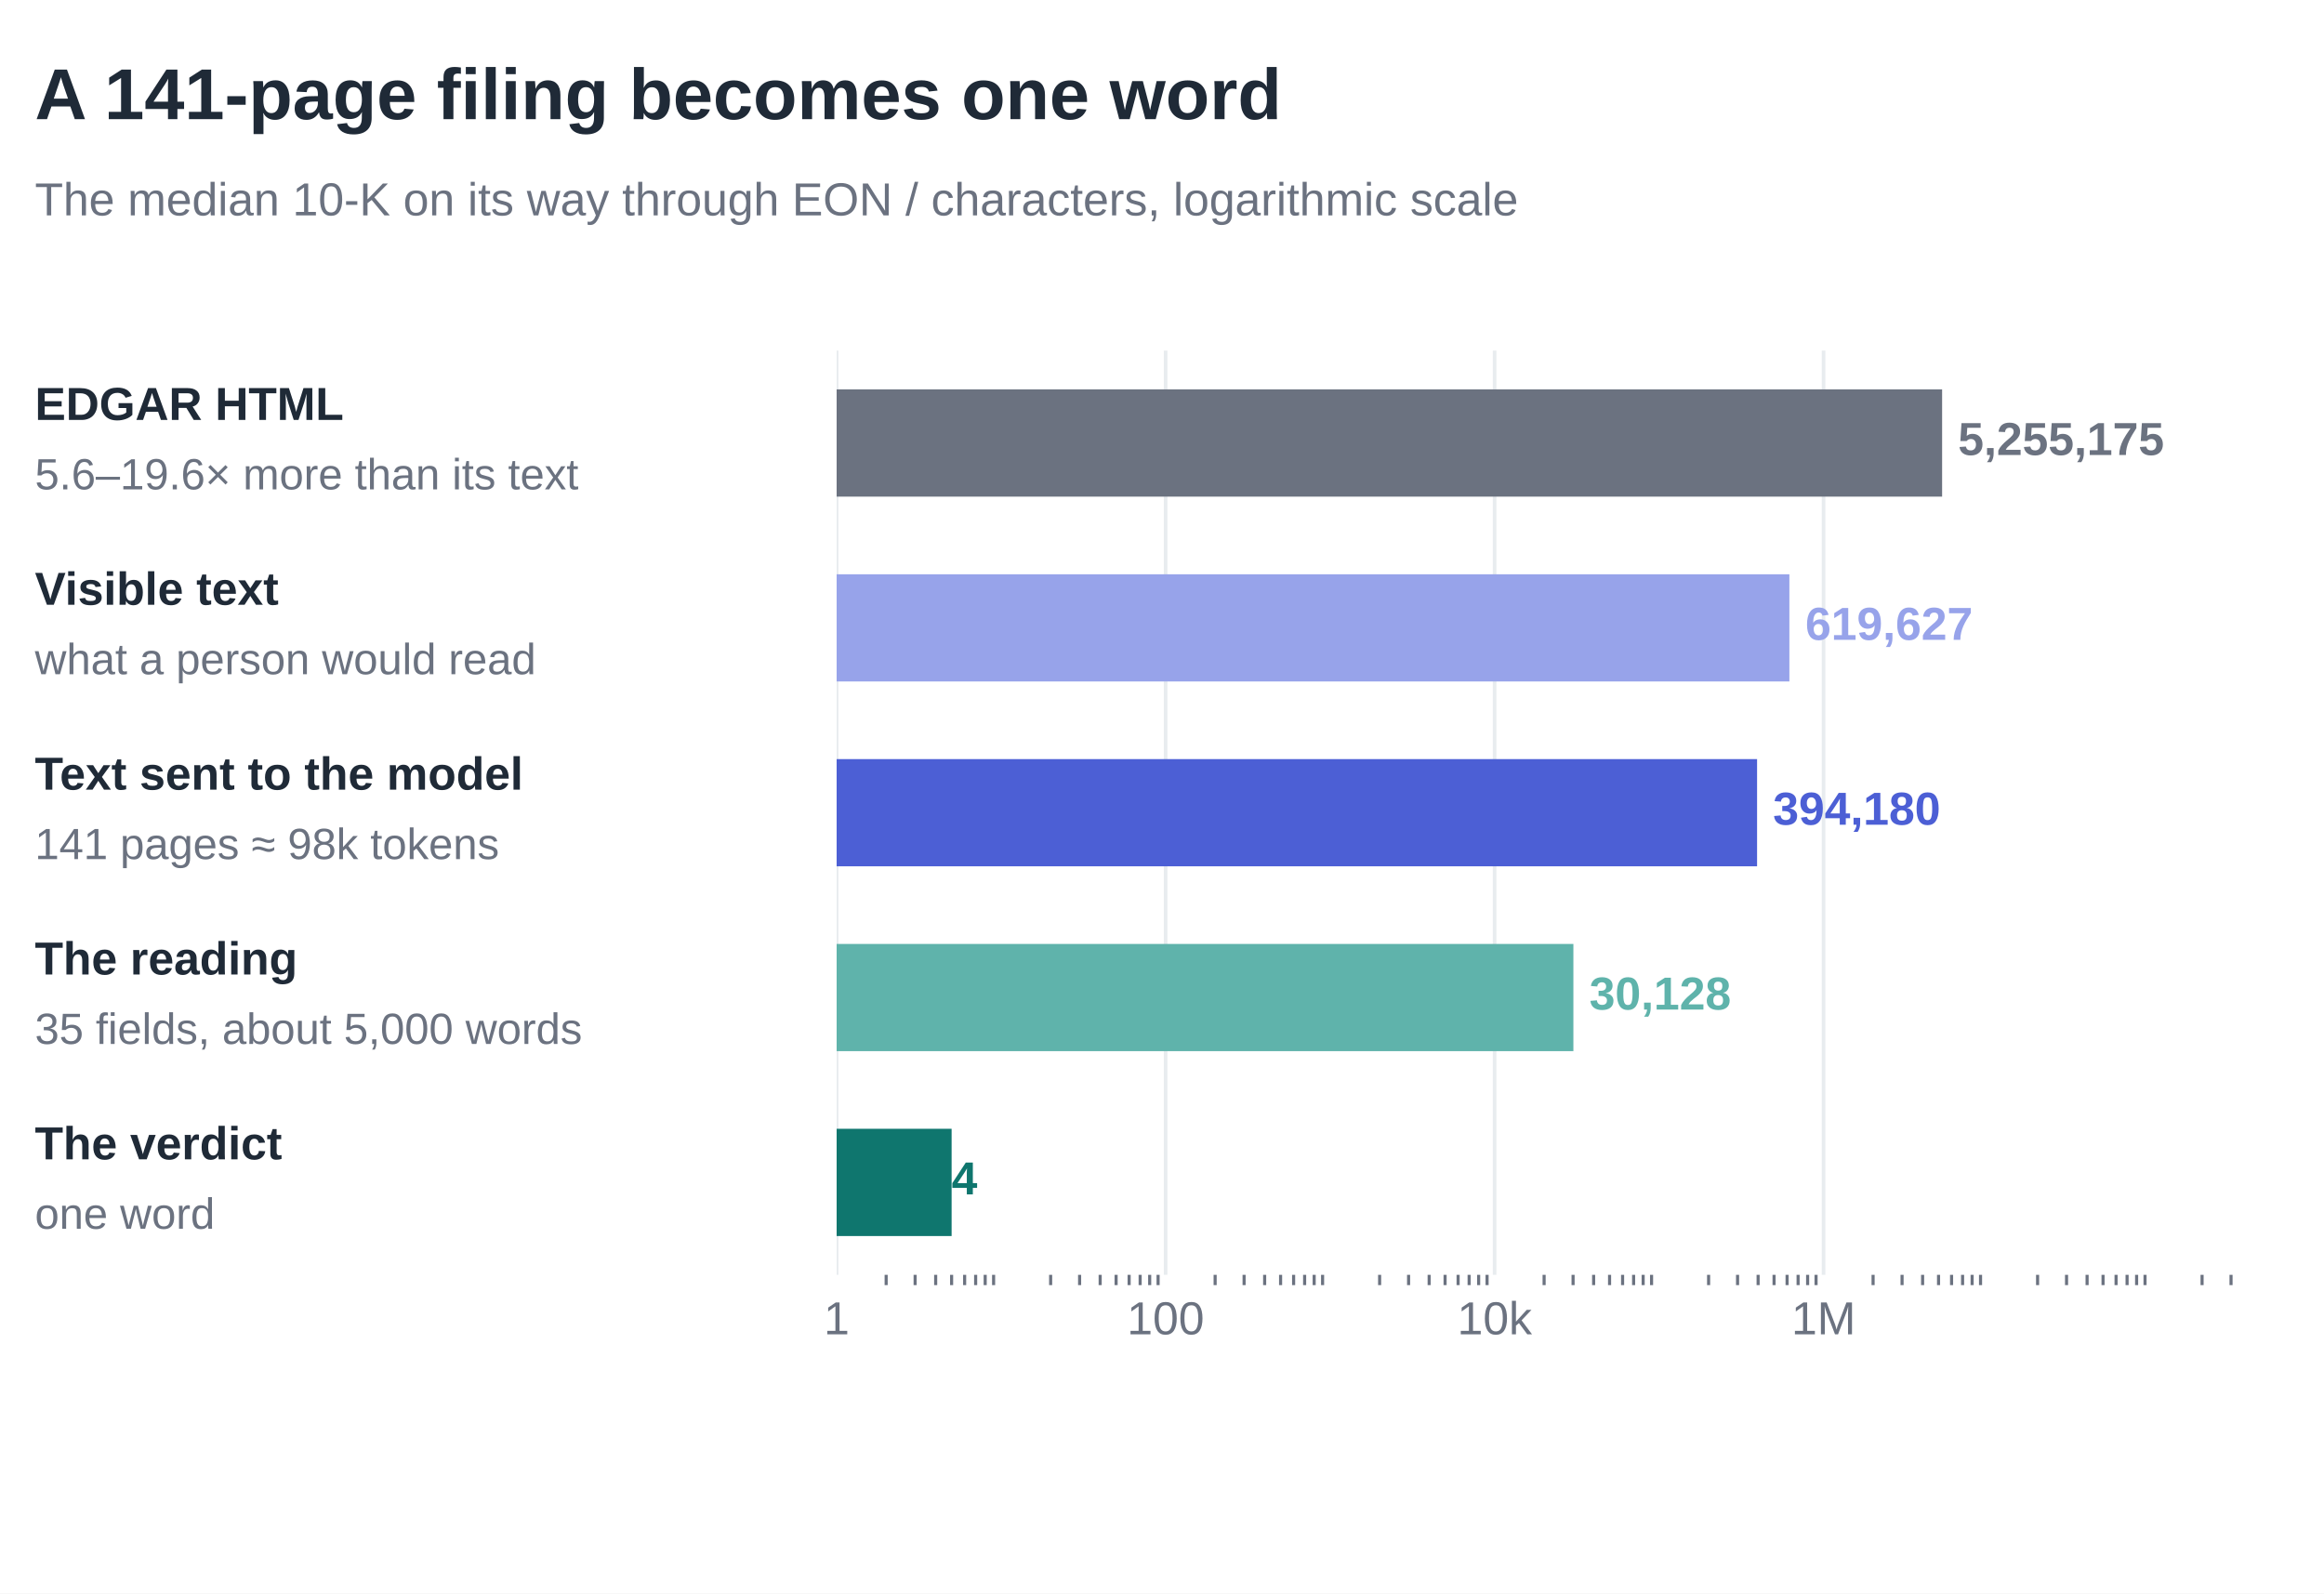
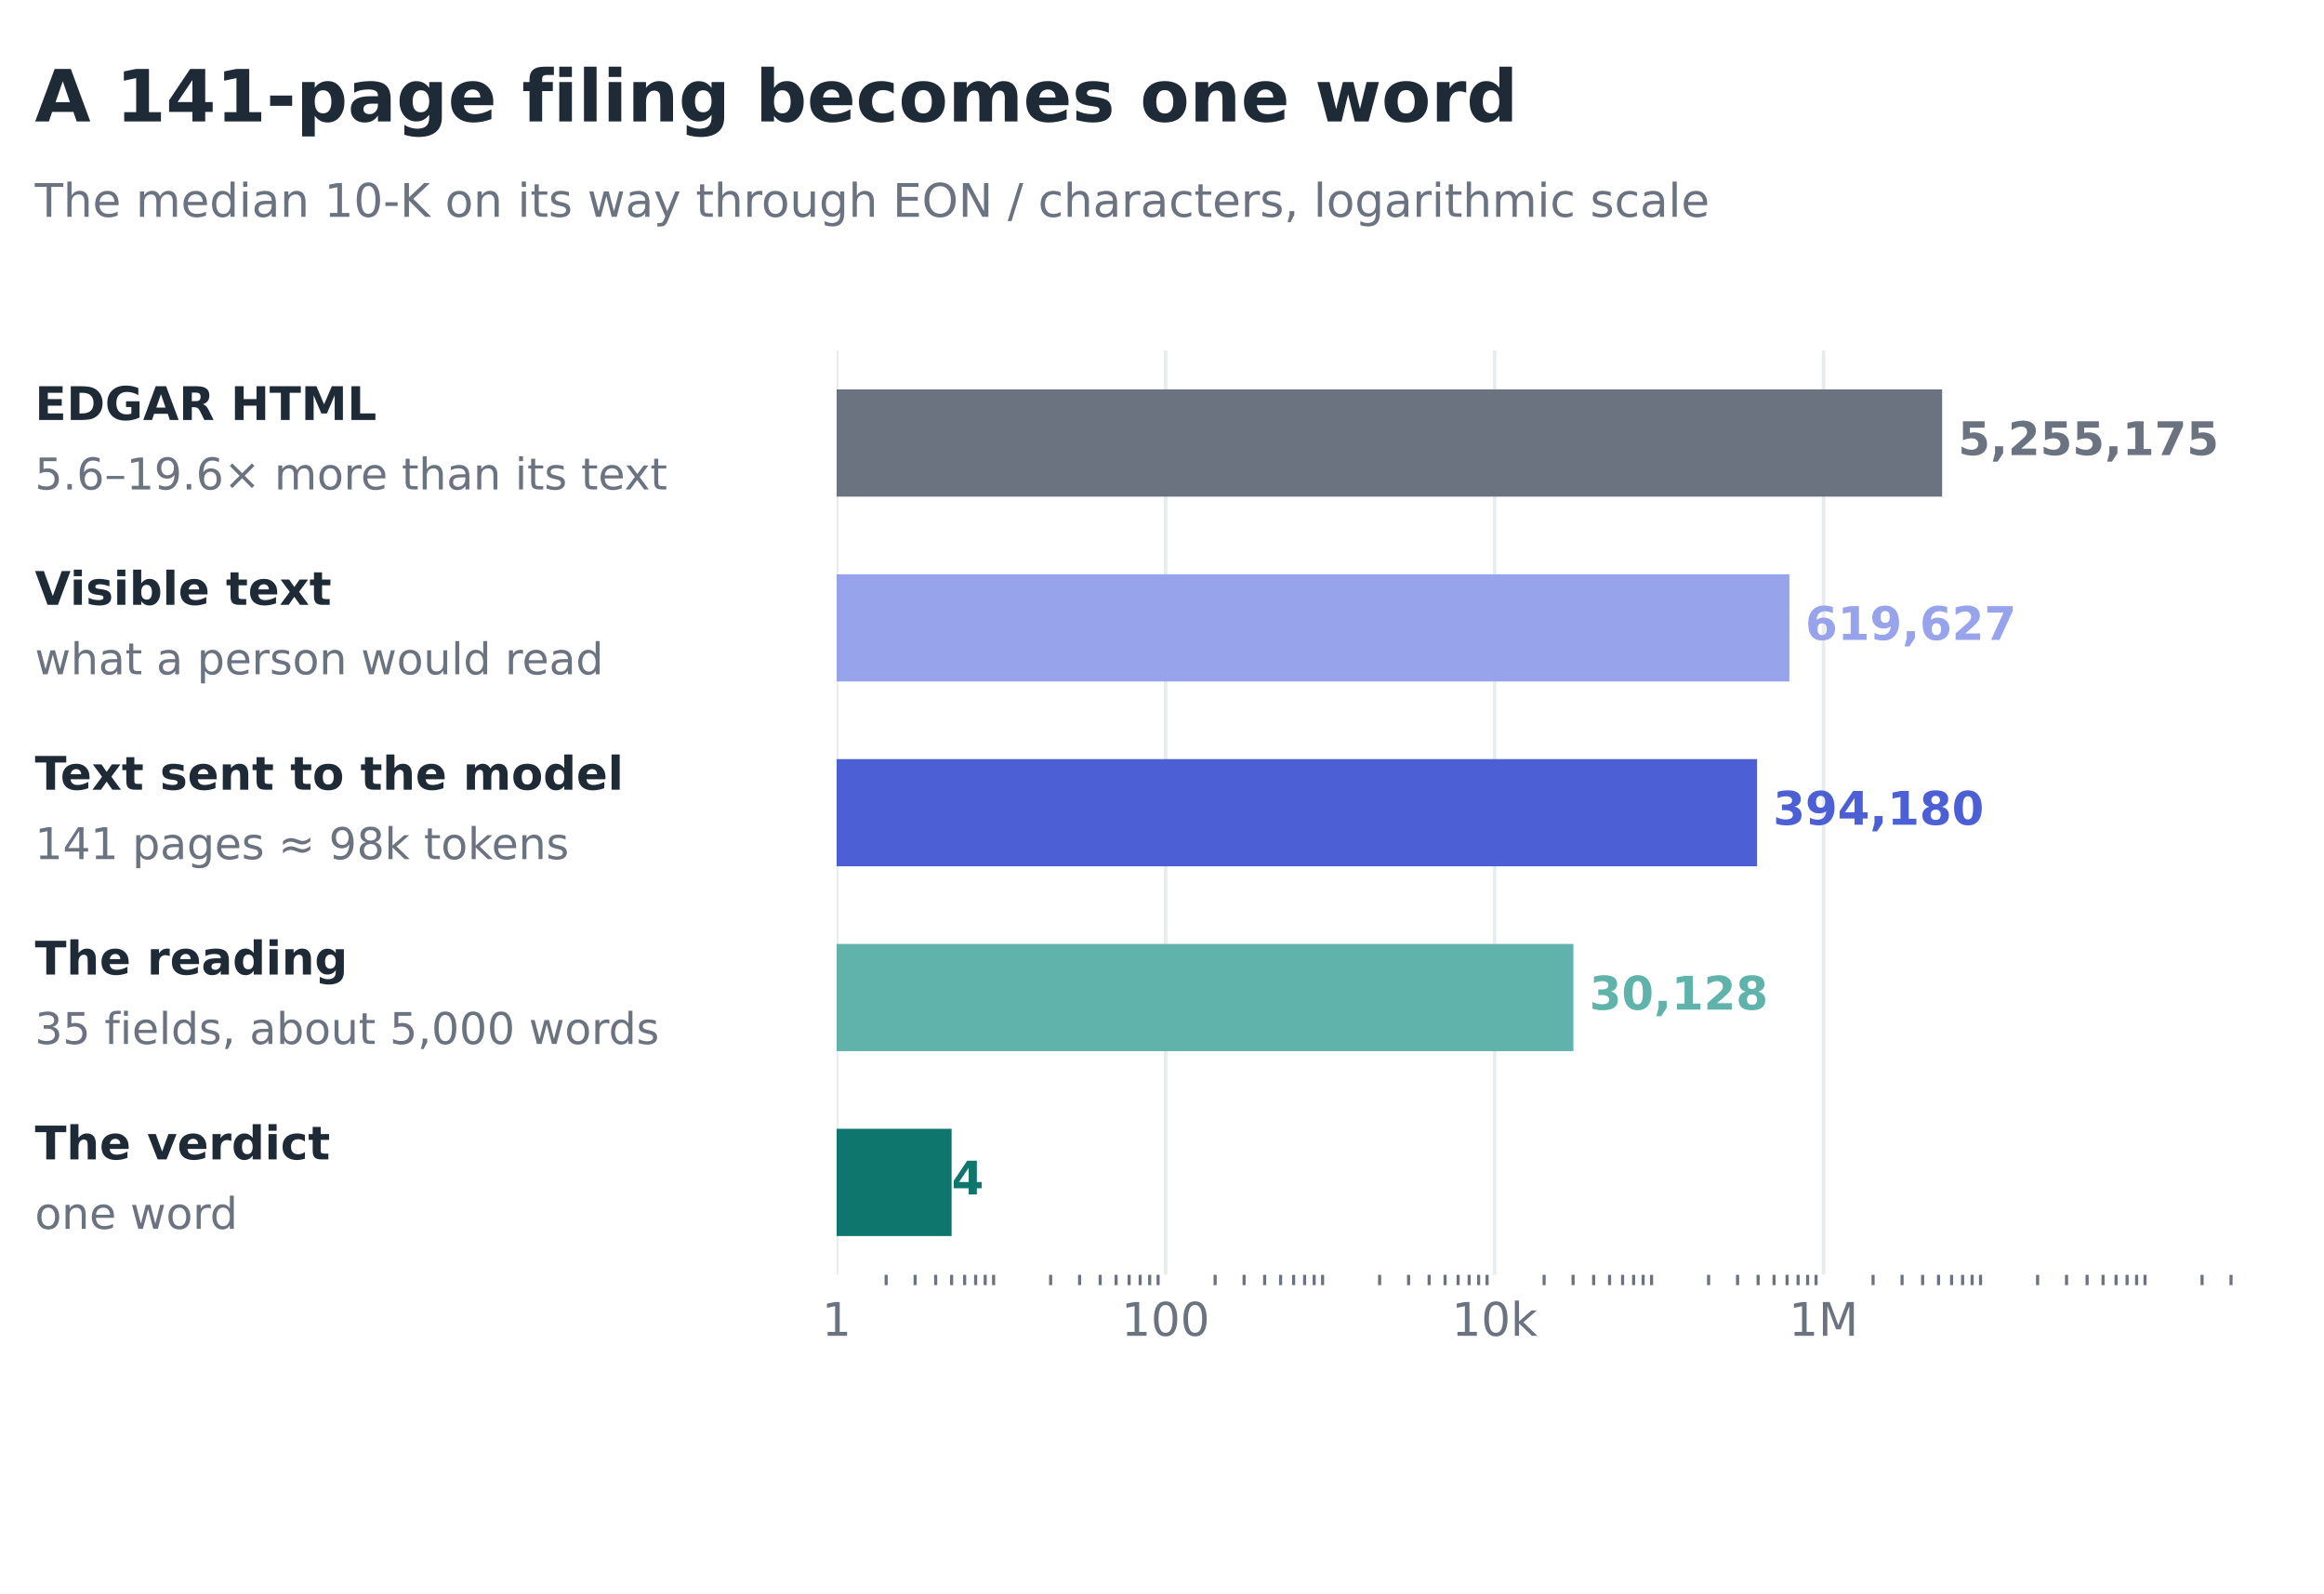
<svg xmlns="http://www.w3.org/2000/svg" xmlns:xlink="http://www.w3.org/1999/xlink" width="451.44pt" height="309.6pt" viewBox="0 0 451.44 309.6" version="1.1">
  <defs>
    <style type="text/css">*{stroke-linejoin: round; stroke-linecap: butt}</style>
  </defs>
  <g id="figure_1">
    <g id="patch_1">
      <path d="M 0 309.6  L 451.44 309.6  L 451.44 0  L 0 0  z " style="fill: #ffffff" />
    </g>
    <g id="axes_1">
      <g id="text_1">
-         <text style="font-weight: 700; font-size: 14px; font-family: 'Arial', 'DejaVu Sans'; text-anchor: start; fill: #1f2a37" x="6.772" y="23.152" transform="rotate(-0 6.7716 23.15238)">A 141-page filing becomes one word</text>
+         <text style="font-weight: 700; font-size: 14px; font-family: 'DejaVu Sans'; text-anchor: start; fill: #1f2a37" x="6.772" y="23.598" transform="rotate(-0 6.7716 23.59781)">A 141-page filing becomes one word</text>
      </g>
      <g id="text_2">
-         <text style="font-size: 9px; font-family: 'Arial', 'DejaVu Sans'; text-anchor: start; fill: #6b7280" x="6.772" y="41.837" transform="rotate(-0 6.7716 41.83734)">The median 10-K on its way through EON  /  characters, logarithmic scale</text>
+         <text style="font-size: 9px; font-family: 'DejaVu Sans'; text-anchor: start; fill: #6b7280" x="6.772" y="42.119" transform="rotate(-0 6.7716 42.11859)">The median 10-K on its way through EON  /  characters, logarithmic scale</text>
      </g>
      <g id="text_3">
-         <text style="font-weight: 700; font-size: 9px; font-family: 'Arial', 'DejaVu Sans'; text-anchor: start; fill: #1f2a37" x="6.772" y="81.587" transform="rotate(-0 6.7716 81.5867)">EDGAR HTML</text>
+         <text style="font-weight: 700; font-size: 9px; font-family: 'DejaVu Sans'; text-anchor: start; fill: #1f2a37" x="6.772" y="81.595" transform="rotate(-0 6.7716 81.59549)">EDGAR HTML</text>
      </g>
      <g id="text_4">
-         <text style="font-size: 8.5px; font-family: 'Arial', 'DejaVu Sans'; text-anchor: start; fill: #6b7280" x="6.772" y="95.08" transform="rotate(-0 6.7716 95.07971)">5.6–19.6× more than its text</text>
+         <text style="font-size: 8.5px; font-family: 'DejaVu Sans'; text-anchor: start; fill: #6b7280" x="6.772" y="95.088" transform="rotate(-0 6.7716 95.08834)">5.6–19.6× more than its text</text>
      </g>
      <g id="text_5">
-         <text style="font-weight: 700; font-size: 9px; font-family: 'Arial', 'DejaVu Sans'; text-anchor: start; fill: #1f2a37" x="6.772" y="117.5" transform="rotate(-0 6.7716 117.5003)">Visible text</text>
+         <text style="font-weight: 700; font-size: 9px; font-family: 'DejaVu Sans'; text-anchor: start; fill: #1f2a37" x="6.772" y="117.509" transform="rotate(-0 6.7716 117.5094)">Visible text</text>
      </g>
      <g id="text_6">
-         <text style="font-size: 8.5px; font-family: 'Arial', 'DejaVu Sans'; text-anchor: start; fill: #6b7280" x="6.772" y="130.993" transform="rotate(-0 6.7716 130.9933)">what a person would read</text>
+         <text style="font-size: 8.5px; font-family: 'DejaVu Sans'; text-anchor: start; fill: #6b7280" x="6.772" y="131.002" transform="rotate(-0 6.7716 131.0019)">what a person would read</text>
      </g>
      <g id="text_7">
-         <text style="font-weight: 700; font-size: 9px; font-family: 'Arial', 'DejaVu Sans'; text-anchor: start; fill: #1f2a37" x="6.772" y="153.414" transform="rotate(-0 6.7716 153.4139)">Text sent to the model</text>
+         <text style="font-weight: 700; font-size: 9px; font-family: 'DejaVu Sans'; text-anchor: start; fill: #1f2a37" x="6.772" y="153.423" transform="rotate(-0 6.7716 153.423)">Text sent to the model</text>
      </g>
      <g id="text_8">
-         <text style="font-size: 8.5px; font-family: 'Arial', 'DejaVu Sans'; text-anchor: start; fill: #6b7280" x="6.772" y="166.907" transform="rotate(-0 6.7716 166.9068)">141 pages ≈ 98k tokens</text>
+         <text style="font-size: 8.5px; font-family: 'DejaVu Sans'; text-anchor: start; fill: #6b7280" x="6.772" y="166.916" transform="rotate(-0 6.7716 166.9155)">141 pages ≈ 98k tokens</text>
      </g>
      <g id="text_9">
-         <text style="font-weight: 700; font-size: 9px; font-family: 'Arial', 'DejaVu Sans'; text-anchor: start; fill: #1f2a37" x="6.772" y="189.327" transform="rotate(-0 6.7716 189.3274)">The reading</text>
+         <text style="font-weight: 700; font-size: 9px; font-family: 'DejaVu Sans'; text-anchor: start; fill: #1f2a37" x="6.772" y="189.337" transform="rotate(-0 6.7716 189.3366)">The reading</text>
      </g>
      <g id="text_10">
-         <text style="font-size: 8.5px; font-family: 'Arial', 'DejaVu Sans'; text-anchor: start; fill: #6b7280" x="6.772" y="202.821" transform="rotate(-0 6.7716 202.8205)">35 fields, about 5,000 words</text>
+         <text style="font-size: 8.5px; font-family: 'DejaVu Sans'; text-anchor: start; fill: #6b7280" x="6.772" y="202.829" transform="rotate(-0 6.7716 202.8291)">35 fields, about 5,000 words</text>
      </g>
      <g id="text_11">
-         <text style="font-weight: 700; font-size: 9px; font-family: 'Arial', 'DejaVu Sans'; text-anchor: start; fill: #1f2a37" x="6.772" y="225.241" transform="rotate(-0 6.7716 225.2411)">The verdict</text>
+         <text style="font-weight: 700; font-size: 9px; font-family: 'DejaVu Sans'; text-anchor: start; fill: #1f2a37" x="6.772" y="225.25" transform="rotate(-0 6.7716 225.2502)">The verdict</text>
      </g>
      <g id="text_12">
-         <text style="font-size: 8.5px; font-family: 'Arial', 'DejaVu Sans'; text-anchor: start; fill: #6b7280" x="6.772" y="238.734" transform="rotate(-0 6.7716 238.7341)">one word</text>
+         <text style="font-size: 8.5px; font-family: 'DejaVu Sans'; text-anchor: start; fill: #6b7280" x="6.772" y="238.743" transform="rotate(-0 6.7716 238.7427)">one word</text>
      </g>
    </g>
    <g id="axes_2">
      <g id="patch_2">
        <path d="M 162.518 247.68  L 433.382 247.68  L 433.382 68.112  L 162.518 68.112  z " style="fill: #ffffff" />
      </g>
      <g id="matplotlib.axis_1">
        <g id="xtick_1">
          <g id="line2d_1">
            <path d="M 162.518 247.68  L 162.518 68.112  " clip-path="url(#p4226b0f63e)" style="fill: none; stroke: #e8ecef; stroke-width: 0.7; stroke-linecap: square" />
          </g>
          <g id="line2d_2" />
          <g id="text_13">
-             <text style="font-size: 9px; font-family: 'Arial', 'DejaVu Sans'; text-anchor: middle; fill: #6b7280" x="162.518" y="259.232" transform="rotate(-0 162.5184 259.2322)">1</text>
+             <text style="font-size: 9px; font-family: 'DejaVu Sans'; text-anchor: middle; fill: #6b7280" x="162.518" y="259.518" transform="rotate(-0 162.5184 259.5179)">1</text>
          </g>
        </g>
        <g id="xtick_2">
          <g id="line2d_3">
            <path d="M 226.423 247.68  L 226.423 68.112  " clip-path="url(#p4226b0f63e)" style="fill: none; stroke: #e8ecef; stroke-width: 0.7; stroke-linecap: square" />
          </g>
          <g id="line2d_4" />
          <g id="text_14">
-             <text style="font-size: 9px; font-family: 'Arial', 'DejaVu Sans'; text-anchor: middle; fill: #6b7280" x="226.423" y="259.232" transform="rotate(-0 226.4231 259.2322)">100</text>
+             <text style="font-size: 9px; font-family: 'DejaVu Sans'; text-anchor: middle; fill: #6b7280" x="226.423" y="259.518" transform="rotate(-0 226.4231 259.5179)">100</text>
          </g>
        </g>
        <g id="xtick_3">
          <g id="line2d_5">
            <path d="M 290.328 247.68  L 290.328 68.112  " clip-path="url(#p4226b0f63e)" style="fill: none; stroke: #e8ecef; stroke-width: 0.7; stroke-linecap: square" />
          </g>
          <g id="line2d_6" />
          <g id="text_15">
-             <text style="font-size: 9px; font-family: 'Arial', 'DejaVu Sans'; text-anchor: middle; fill: #6b7280" x="290.328" y="259.232" transform="rotate(-0 290.3278 259.2322)">10k</text>
+             <text style="font-size: 9px; font-family: 'DejaVu Sans'; text-anchor: middle; fill: #6b7280" x="290.328" y="259.519" transform="rotate(-0 290.3278 259.5186)">10k</text>
          </g>
        </g>
        <g id="xtick_4">
          <g id="line2d_7">
            <path d="M 354.233 247.68  L 354.233 68.112  " clip-path="url(#p4226b0f63e)" style="fill: none; stroke: #e8ecef; stroke-width: 0.7; stroke-linecap: square" />
          </g>
          <g id="line2d_8" />
          <g id="text_16">
-             <text style="font-size: 9px; font-family: 'Arial', 'DejaVu Sans'; text-anchor: middle; fill: #6b7280" x="354.233" y="259.232" transform="rotate(-0 354.2325 259.2322)">1M</text>
+             <text style="font-size: 9px; font-family: 'DejaVu Sans'; text-anchor: middle; fill: #6b7280" x="354.233" y="259.518" transform="rotate(-0 354.2325 259.5179)">1M</text>
          </g>
        </g>
        <g id="xtick_5">
          <g id="line2d_9">
            <defs>
              <path id="md809dca036" d="M 0 0  L 0 2  " style="stroke: #6b7280; stroke-width: 0.6" />
            </defs>
            <g>
              <use xlink:href="#md809dca036" x="172.137" y="247.68" style="fill: #6b7280; stroke: #6b7280; stroke-width: 0.6" />
            </g>
          </g>
        </g>
        <g id="xtick_6">
          <g id="line2d_10">
            <g>
              <use xlink:href="#md809dca036" x="177.764" y="247.68" style="fill: #6b7280; stroke: #6b7280; stroke-width: 0.6" />
            </g>
          </g>
        </g>
        <g id="xtick_7">
          <g id="line2d_11">
            <g>
              <use xlink:href="#md809dca036" x="181.756" y="247.68" style="fill: #6b7280; stroke: #6b7280; stroke-width: 0.6" />
            </g>
          </g>
        </g>
        <g id="xtick_8">
          <g id="line2d_12">
            <g>
              <use xlink:href="#md809dca036" x="184.852" y="247.68" style="fill: #6b7280; stroke: #6b7280; stroke-width: 0.6" />
            </g>
          </g>
        </g>
        <g id="xtick_9">
          <g id="line2d_13">
            <g>
              <use xlink:href="#md809dca036" x="187.382" y="247.68" style="fill: #6b7280; stroke: #6b7280; stroke-width: 0.6" />
            </g>
          </g>
        </g>
        <g id="xtick_10">
          <g id="line2d_14">
            <g>
              <use xlink:href="#md809dca036" x="189.521" y="247.68" style="fill: #6b7280; stroke: #6b7280; stroke-width: 0.6" />
            </g>
          </g>
        </g>
        <g id="xtick_11">
          <g id="line2d_15">
            <g>
              <use xlink:href="#md809dca036" x="191.374" y="247.68" style="fill: #6b7280; stroke: #6b7280; stroke-width: 0.6" />
            </g>
          </g>
        </g>
        <g id="xtick_12">
          <g id="line2d_16">
            <g>
              <use xlink:href="#md809dca036" x="193.009" y="247.68" style="fill: #6b7280; stroke: #6b7280; stroke-width: 0.6" />
            </g>
          </g>
        </g>
        <g id="xtick_13">
          <g id="line2d_17">
            <g>
              <use xlink:href="#md809dca036" x="204.089" y="247.68" style="fill: #6b7280; stroke: #6b7280; stroke-width: 0.6" />
            </g>
          </g>
        </g>
        <g id="xtick_14">
          <g id="line2d_18">
            <g>
              <use xlink:href="#md809dca036" x="209.716" y="247.68" style="fill: #6b7280; stroke: #6b7280; stroke-width: 0.6" />
            </g>
          </g>
        </g>
        <g id="xtick_15">
          <g id="line2d_19">
            <g>
              <use xlink:href="#md809dca036" x="213.708" y="247.68" style="fill: #6b7280; stroke: #6b7280; stroke-width: 0.6" />
            </g>
          </g>
        </g>
        <g id="xtick_16">
          <g id="line2d_20">
            <g>
              <use xlink:href="#md809dca036" x="216.804" y="247.68" style="fill: #6b7280; stroke: #6b7280; stroke-width: 0.6" />
            </g>
          </g>
        </g>
        <g id="xtick_17">
          <g id="line2d_21">
            <g>
              <use xlink:href="#md809dca036" x="219.335" y="247.68" style="fill: #6b7280; stroke: #6b7280; stroke-width: 0.6" />
            </g>
          </g>
        </g>
        <g id="xtick_18">
          <g id="line2d_22">
            <g>
              <use xlink:href="#md809dca036" x="221.474" y="247.68" style="fill: #6b7280; stroke: #6b7280; stroke-width: 0.6" />
            </g>
          </g>
        </g>
        <g id="xtick_19">
          <g id="line2d_23">
            <g>
              <use xlink:href="#md809dca036" x="223.327" y="247.68" style="fill: #6b7280; stroke: #6b7280; stroke-width: 0.6" />
            </g>
          </g>
        </g>
        <g id="xtick_20">
          <g id="line2d_24">
            <g>
              <use xlink:href="#md809dca036" x="224.961" y="247.68" style="fill: #6b7280; stroke: #6b7280; stroke-width: 0.6" />
            </g>
          </g>
        </g>
        <g id="xtick_21">
          <g id="line2d_25">
            <g>
              <use xlink:href="#md809dca036" x="236.042" y="247.68" style="fill: #6b7280; stroke: #6b7280; stroke-width: 0.6" />
            </g>
          </g>
        </g>
        <g id="xtick_22">
          <g id="line2d_26">
            <g>
              <use xlink:href="#md809dca036" x="241.668" y="247.68" style="fill: #6b7280; stroke: #6b7280; stroke-width: 0.6" />
            </g>
          </g>
        </g>
        <g id="xtick_23">
          <g id="line2d_27">
            <g>
              <use xlink:href="#md809dca036" x="245.66" y="247.68" style="fill: #6b7280; stroke: #6b7280; stroke-width: 0.6" />
            </g>
          </g>
        </g>
        <g id="xtick_24">
          <g id="line2d_28">
            <g>
              <use xlink:href="#md809dca036" x="248.757" y="247.68" style="fill: #6b7280; stroke: #6b7280; stroke-width: 0.6" />
            </g>
          </g>
        </g>
        <g id="xtick_25">
          <g id="line2d_29">
            <g>
              <use xlink:href="#md809dca036" x="251.287" y="247.68" style="fill: #6b7280; stroke: #6b7280; stroke-width: 0.6" />
            </g>
          </g>
        </g>
        <g id="xtick_26">
          <g id="line2d_30">
            <g>
              <use xlink:href="#md809dca036" x="253.426" y="247.68" style="fill: #6b7280; stroke: #6b7280; stroke-width: 0.6" />
            </g>
          </g>
        </g>
        <g id="xtick_27">
          <g id="line2d_31">
            <g>
              <use xlink:href="#md809dca036" x="255.279" y="247.68" style="fill: #6b7280; stroke: #6b7280; stroke-width: 0.6" />
            </g>
          </g>
        </g>
        <g id="xtick_28">
          <g id="line2d_32">
            <g>
              <use xlink:href="#md809dca036" x="256.913" y="247.68" style="fill: #6b7280; stroke: #6b7280; stroke-width: 0.6" />
            </g>
          </g>
        </g>
        <g id="xtick_29">
          <g id="line2d_33">
            <g>
              <use xlink:href="#md809dca036" x="267.994" y="247.68" style="fill: #6b7280; stroke: #6b7280; stroke-width: 0.6" />
            </g>
          </g>
        </g>
        <g id="xtick_30">
          <g id="line2d_34">
            <g>
              <use xlink:href="#md809dca036" x="273.621" y="247.68" style="fill: #6b7280; stroke: #6b7280; stroke-width: 0.6" />
            </g>
          </g>
        </g>
        <g id="xtick_31">
          <g id="line2d_35">
            <g>
              <use xlink:href="#md809dca036" x="277.613" y="247.68" style="fill: #6b7280; stroke: #6b7280; stroke-width: 0.6" />
            </g>
          </g>
        </g>
        <g id="xtick_32">
          <g id="line2d_36">
            <g>
              <use xlink:href="#md809dca036" x="280.709" y="247.68" style="fill: #6b7280; stroke: #6b7280; stroke-width: 0.6" />
            </g>
          </g>
        </g>
        <g id="xtick_33">
          <g id="line2d_37">
            <g>
              <use xlink:href="#md809dca036" x="283.239" y="247.68" style="fill: #6b7280; stroke: #6b7280; stroke-width: 0.6" />
            </g>
          </g>
        </g>
        <g id="xtick_34">
          <g id="line2d_38">
            <g>
              <use xlink:href="#md809dca036" x="285.378" y="247.68" style="fill: #6b7280; stroke: #6b7280; stroke-width: 0.6" />
            </g>
          </g>
        </g>
        <g id="xtick_35">
          <g id="line2d_39">
            <g>
              <use xlink:href="#md809dca036" x="287.231" y="247.68" style="fill: #6b7280; stroke: #6b7280; stroke-width: 0.6" />
            </g>
          </g>
        </g>
        <g id="xtick_36">
          <g id="line2d_40">
            <g>
              <use xlink:href="#md809dca036" x="288.866" y="247.68" style="fill: #6b7280; stroke: #6b7280; stroke-width: 0.6" />
            </g>
          </g>
        </g>
        <g id="xtick_37">
          <g id="line2d_41">
            <g>
              <use xlink:href="#md809dca036" x="299.946" y="247.68" style="fill: #6b7280; stroke: #6b7280; stroke-width: 0.6" />
            </g>
          </g>
        </g>
        <g id="xtick_38">
          <g id="line2d_42">
            <g>
              <use xlink:href="#md809dca036" x="305.573" y="247.68" style="fill: #6b7280; stroke: #6b7280; stroke-width: 0.6" />
            </g>
          </g>
        </g>
        <g id="xtick_39">
          <g id="line2d_43">
            <g>
              <use xlink:href="#md809dca036" x="309.565" y="247.68" style="fill: #6b7280; stroke: #6b7280; stroke-width: 0.6" />
            </g>
          </g>
        </g>
        <g id="xtick_40">
          <g id="line2d_44">
            <g>
              <use xlink:href="#md809dca036" x="312.662" y="247.68" style="fill: #6b7280; stroke: #6b7280; stroke-width: 0.6" />
            </g>
          </g>
        </g>
        <g id="xtick_41">
          <g id="line2d_45">
            <g>
              <use xlink:href="#md809dca036" x="315.192" y="247.68" style="fill: #6b7280; stroke: #6b7280; stroke-width: 0.6" />
            </g>
          </g>
        </g>
        <g id="xtick_42">
          <g id="line2d_46">
            <g>
              <use xlink:href="#md809dca036" x="317.331" y="247.68" style="fill: #6b7280; stroke: #6b7280; stroke-width: 0.6" />
            </g>
          </g>
        </g>
        <g id="xtick_43">
          <g id="line2d_47">
            <g>
              <use xlink:href="#md809dca036" x="319.184" y="247.68" style="fill: #6b7280; stroke: #6b7280; stroke-width: 0.6" />
            </g>
          </g>
        </g>
        <g id="xtick_44">
          <g id="line2d_48">
            <g>
              <use xlink:href="#md809dca036" x="320.818" y="247.68" style="fill: #6b7280; stroke: #6b7280; stroke-width: 0.6" />
            </g>
          </g>
        </g>
        <g id="xtick_45">
          <g id="line2d_49">
            <g>
              <use xlink:href="#md809dca036" x="331.899" y="247.68" style="fill: #6b7280; stroke: #6b7280; stroke-width: 0.6" />
            </g>
          </g>
        </g>
        <g id="xtick_46">
          <g id="line2d_50">
            <g>
              <use xlink:href="#md809dca036" x="337.525" y="247.68" style="fill: #6b7280; stroke: #6b7280; stroke-width: 0.6" />
            </g>
          </g>
        </g>
        <g id="xtick_47">
          <g id="line2d_51">
            <g>
              <use xlink:href="#md809dca036" x="341.517" y="247.68" style="fill: #6b7280; stroke: #6b7280; stroke-width: 0.6" />
            </g>
          </g>
        </g>
        <g id="xtick_48">
          <g id="line2d_52">
            <g>
              <use xlink:href="#md809dca036" x="344.614" y="247.68" style="fill: #6b7280; stroke: #6b7280; stroke-width: 0.6" />
            </g>
          </g>
        </g>
        <g id="xtick_49">
          <g id="line2d_53">
            <g>
              <use xlink:href="#md809dca036" x="347.144" y="247.68" style="fill: #6b7280; stroke: #6b7280; stroke-width: 0.6" />
            </g>
          </g>
        </g>
        <g id="xtick_50">
          <g id="line2d_54">
            <g>
              <use xlink:href="#md809dca036" x="349.283" y="247.68" style="fill: #6b7280; stroke: #6b7280; stroke-width: 0.6" />
            </g>
          </g>
        </g>
        <g id="xtick_51">
          <g id="line2d_55">
            <g>
              <use xlink:href="#md809dca036" x="351.136" y="247.68" style="fill: #6b7280; stroke: #6b7280; stroke-width: 0.6" />
            </g>
          </g>
        </g>
        <g id="xtick_52">
          <g id="line2d_56">
            <g>
              <use xlink:href="#md809dca036" x="352.77" y="247.68" style="fill: #6b7280; stroke: #6b7280; stroke-width: 0.6" />
            </g>
          </g>
        </g>
        <g id="xtick_53">
          <g id="line2d_57">
            <g>
              <use xlink:href="#md809dca036" x="363.851" y="247.68" style="fill: #6b7280; stroke: #6b7280; stroke-width: 0.6" />
            </g>
          </g>
        </g>
        <g id="xtick_54">
          <g id="line2d_58">
            <g>
              <use xlink:href="#md809dca036" x="369.478" y="247.68" style="fill: #6b7280; stroke: #6b7280; stroke-width: 0.6" />
            </g>
          </g>
        </g>
        <g id="xtick_55">
          <g id="line2d_59">
            <g>
              <use xlink:href="#md809dca036" x="373.47" y="247.68" style="fill: #6b7280; stroke: #6b7280; stroke-width: 0.6" />
            </g>
          </g>
        </g>
        <g id="xtick_56">
          <g id="line2d_60">
            <g>
              <use xlink:href="#md809dca036" x="376.566" y="247.68" style="fill: #6b7280; stroke: #6b7280; stroke-width: 0.6" />
            </g>
          </g>
        </g>
        <g id="xtick_57">
          <g id="line2d_61">
            <g>
              <use xlink:href="#md809dca036" x="379.096" y="247.68" style="fill: #6b7280; stroke: #6b7280; stroke-width: 0.6" />
            </g>
          </g>
        </g>
        <g id="xtick_58">
          <g id="line2d_62">
            <g>
              <use xlink:href="#md809dca036" x="381.235" y="247.68" style="fill: #6b7280; stroke: #6b7280; stroke-width: 0.6" />
            </g>
          </g>
        </g>
        <g id="xtick_59">
          <g id="line2d_63">
            <g>
              <use xlink:href="#md809dca036" x="383.088" y="247.68" style="fill: #6b7280; stroke: #6b7280; stroke-width: 0.6" />
            </g>
          </g>
        </g>
        <g id="xtick_60">
          <g id="line2d_64">
            <g>
              <use xlink:href="#md809dca036" x="384.723" y="247.68" style="fill: #6b7280; stroke: #6b7280; stroke-width: 0.6" />
            </g>
          </g>
        </g>
        <g id="xtick_61">
          <g id="line2d_65">
            <g>
              <use xlink:href="#md809dca036" x="395.804" y="247.68" style="fill: #6b7280; stroke: #6b7280; stroke-width: 0.6" />
            </g>
          </g>
        </g>
        <g id="xtick_62">
          <g id="line2d_66">
            <g>
              <use xlink:href="#md809dca036" x="401.43" y="247.68" style="fill: #6b7280; stroke: #6b7280; stroke-width: 0.6" />
            </g>
          </g>
        </g>
        <g id="xtick_63">
          <g id="line2d_67">
            <g>
              <use xlink:href="#md809dca036" x="405.422" y="247.68" style="fill: #6b7280; stroke: #6b7280; stroke-width: 0.6" />
            </g>
          </g>
        </g>
        <g id="xtick_64">
          <g id="line2d_68">
            <g>
              <use xlink:href="#md809dca036" x="408.519" y="247.68" style="fill: #6b7280; stroke: #6b7280; stroke-width: 0.6" />
            </g>
          </g>
        </g>
        <g id="xtick_65">
          <g id="line2d_69">
            <g>
              <use xlink:href="#md809dca036" x="411.049" y="247.68" style="fill: #6b7280; stroke: #6b7280; stroke-width: 0.6" />
            </g>
          </g>
        </g>
        <g id="xtick_66">
          <g id="line2d_70">
            <g>
              <use xlink:href="#md809dca036" x="413.188" y="247.68" style="fill: #6b7280; stroke: #6b7280; stroke-width: 0.6" />
            </g>
          </g>
        </g>
        <g id="xtick_67">
          <g id="line2d_71">
            <g>
              <use xlink:href="#md809dca036" x="415.041" y="247.68" style="fill: #6b7280; stroke: #6b7280; stroke-width: 0.6" />
            </g>
          </g>
        </g>
        <g id="xtick_68">
          <g id="line2d_72">
            <g>
              <use xlink:href="#md809dca036" x="416.675" y="247.68" style="fill: #6b7280; stroke: #6b7280; stroke-width: 0.6" />
            </g>
          </g>
        </g>
        <g id="xtick_69">
          <g id="line2d_73">
            <g>
              <use xlink:href="#md809dca036" x="427.756" y="247.68" style="fill: #6b7280; stroke: #6b7280; stroke-width: 0.6" />
            </g>
          </g>
        </g>
        <g id="xtick_70">
          <g id="line2d_74">
            <g>
              <use xlink:href="#md809dca036" x="433.382" y="247.68" style="fill: #6b7280; stroke: #6b7280; stroke-width: 0.6" />
            </g>
          </g>
        </g>
      </g>
      <g id="matplotlib.axis_2" />
      <g id="patch_3">
        <path d="M 162.518 75.654  L 377.257 75.654  L 377.257 96.484  L 162.518 96.484  z " clip-path="url(#p4226b0f63e)" style="fill: #6b7280" />
      </g>
      <g id="patch_4">
        <path d="M 162.518 111.567  L 347.591 111.567  L 347.591 132.397  L 162.518 132.397  z " clip-path="url(#p4226b0f63e)" style="fill: #97a3ea" />
      </g>
      <g id="patch_5">
        <path d="M 162.518 147.481  L 341.314 147.481  L 341.314 168.311  L 162.518 168.311  z " clip-path="url(#p4226b0f63e)" style="fill: #4c5fd5" />
      </g>
      <g id="patch_6">
        <path d="M 162.518 183.395  L 305.633 183.395  L 305.633 204.225  L 162.518 204.225  z " clip-path="url(#p4226b0f63e)" style="fill: #5fb3ab" />
      </g>
      <g id="patch_7">
        <path d="M 162.518 219.308  L 184.852 219.308  L 184.852 240.138  L 162.518 240.138  z " clip-path="url(#p4226b0f63e)" style="fill: #0f766e" />
      </g>
      <g id="text_17">
-         <text style="font-weight: 700; font-size: 9px; font-family: 'Arial', 'DejaVu Sans'; text-anchor: start; fill: #6b7280" x="380.353" y="88.398" transform="rotate(-0 380.3535 88.3979)">5,255,175</text>
+         <text style="font-weight: 700; font-size: 9px; font-family: 'DejaVu Sans'; text-anchor: start; fill: #6b7280" x="380.353" y="88.407" transform="rotate(-0 380.3535 88.40669)">5,255,175</text>
      </g>
      <g id="text_18">
-         <text style="font-weight: 700; font-size: 9px; font-family: 'Arial', 'DejaVu Sans'; text-anchor: start; fill: #97a3ea" x="350.687" y="124.312" transform="rotate(-0 350.6871 124.3115)">619,627</text>
+         <text style="font-weight: 700; font-size: 9px; font-family: 'DejaVu Sans'; text-anchor: start; fill: #97a3ea" x="350.687" y="124.32" transform="rotate(-0 350.6871 124.3203)">619,627</text>
      </g>
      <g id="text_19">
-         <text style="font-weight: 700; font-size: 9px; font-family: 'Arial', 'DejaVu Sans'; text-anchor: start; fill: #4c5fd5" x="344.411" y="160.225" transform="rotate(-0 344.4105 160.2251)">394,180</text>
+         <text style="font-weight: 700; font-size: 9px; font-family: 'DejaVu Sans'; text-anchor: start; fill: #4c5fd5" x="344.411" y="160.234" transform="rotate(-0 344.4105 160.2339)">394,180</text>
      </g>
      <g id="text_20">
-         <text style="font-weight: 700; font-size: 9px; font-family: 'Arial', 'DejaVu Sans'; text-anchor: start; fill: #5fb3ab" x="308.729" y="196.139" transform="rotate(-0 308.7286 196.1387)">30,128</text>
+         <text style="font-weight: 700; font-size: 9px; font-family: 'DejaVu Sans'; text-anchor: start; fill: #5fb3ab" x="308.729" y="196.147" transform="rotate(-0 308.7286 196.1475)">30,128</text>
      </g>
      <g id="text_21">
-         <text style="font-weight: 700; font-size: 9px; font-family: 'Arial', 'DejaVu Sans'; text-anchor: start; fill: #0f766e" x="184.852" y="232.052" transform="rotate(-0 184.8521 232.0523)">4</text>
+         <text style="font-weight: 700; font-size: 9px; font-family: 'DejaVu Sans'; text-anchor: start; fill: #0f766e" x="184.852" y="232.061" transform="rotate(-0 184.8521 232.0611)">4</text>
      </g>
    </g>
  </g>
  <defs>
    <clipPath id="p4226b0f63e">
      <rect x="162.518" y="68.112" width="270.864" height="179.568" />
    </clipPath>
  </defs>
</svg>
